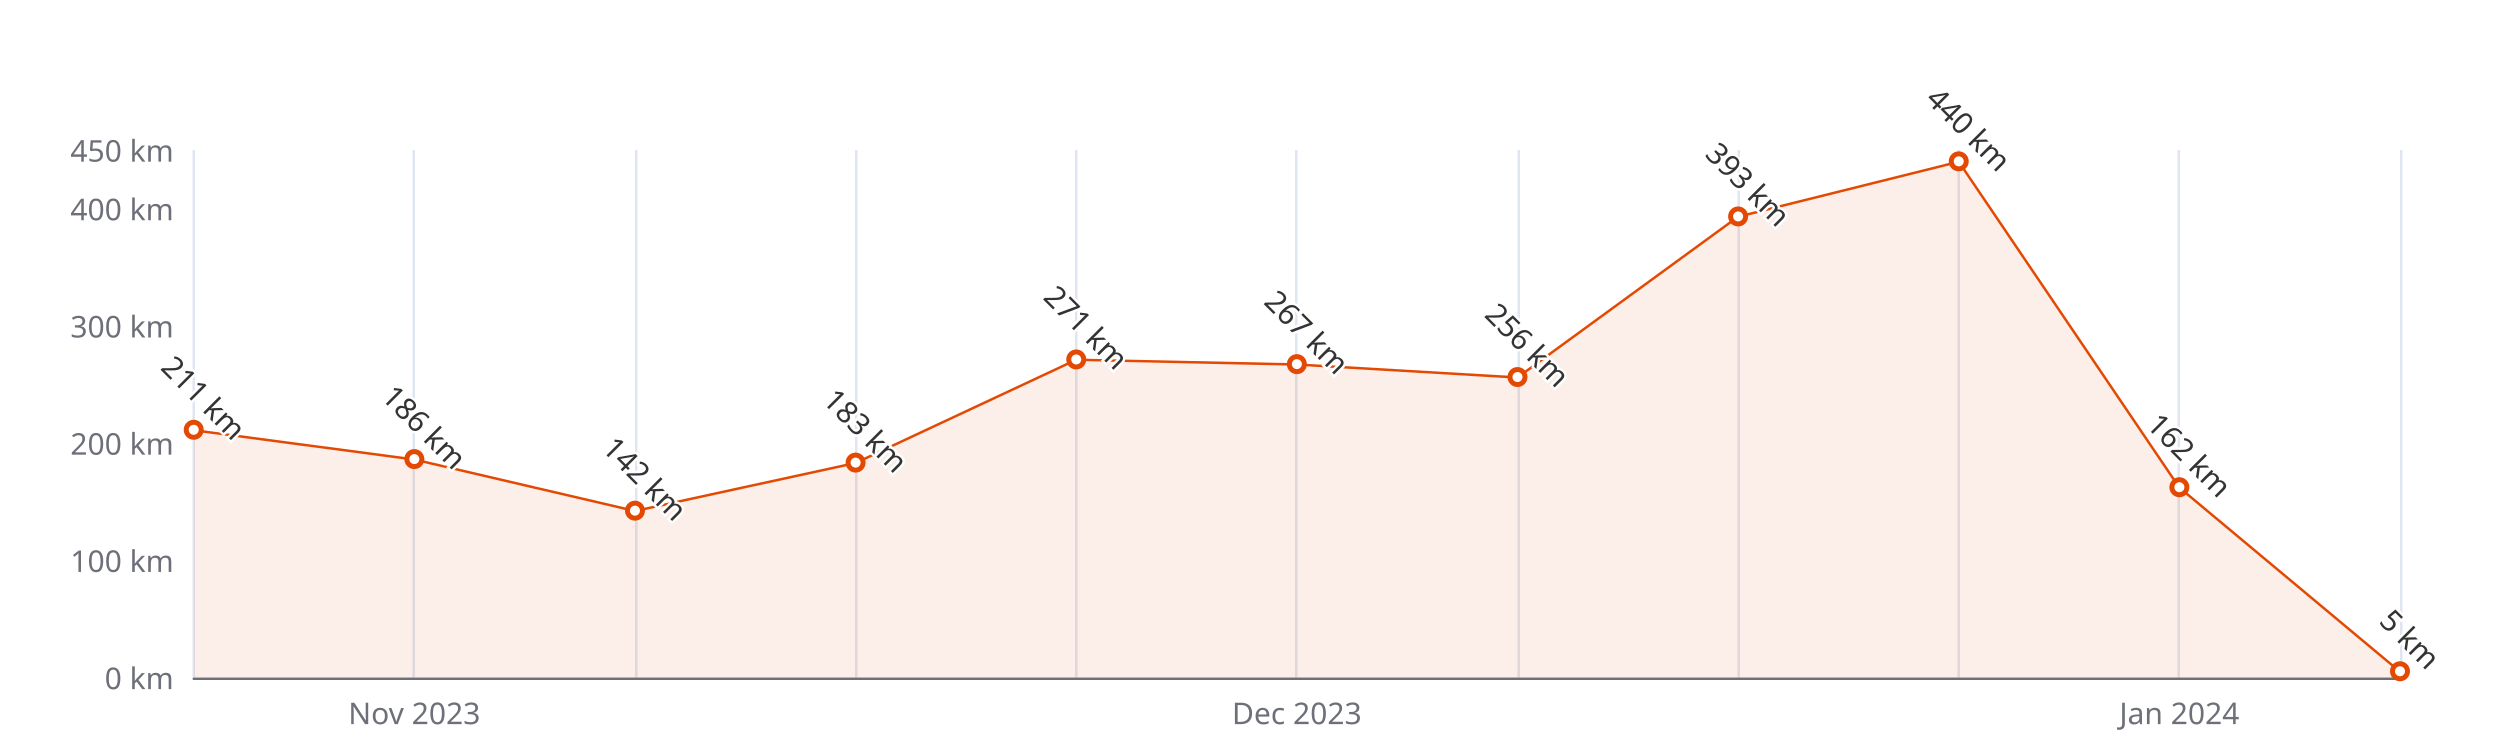
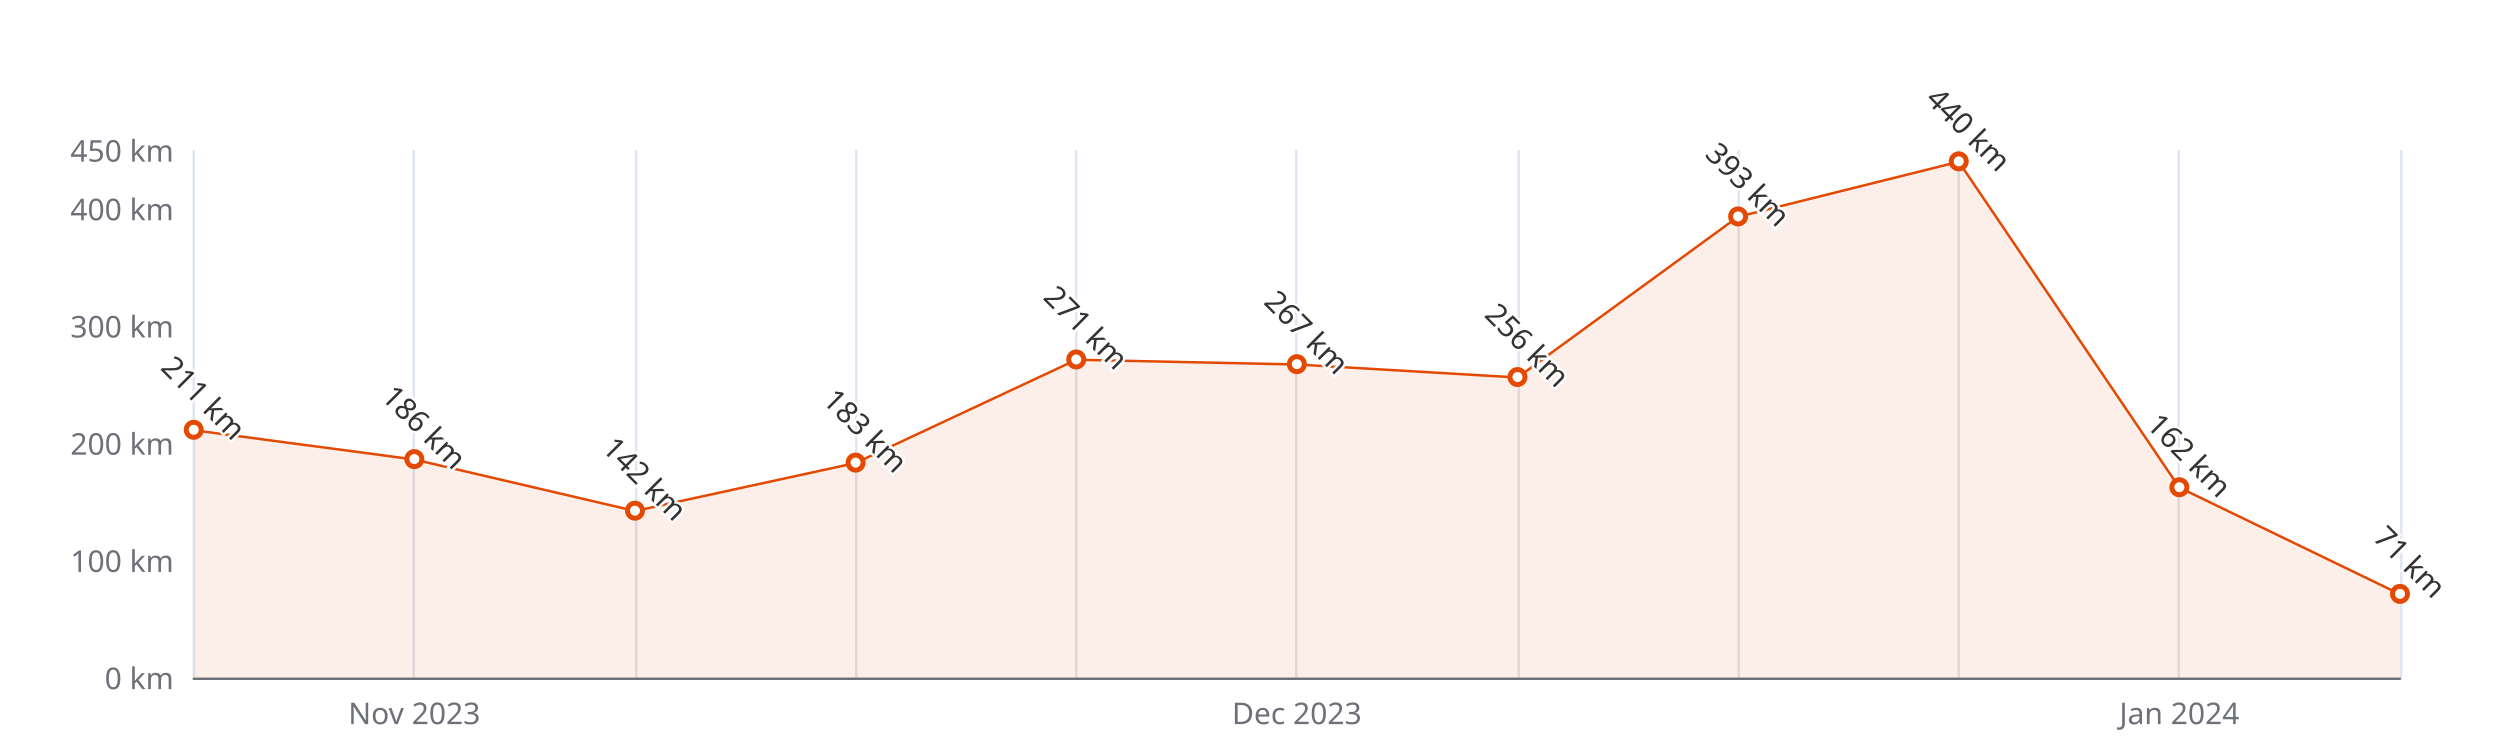
<svg xmlns="http://www.w3.org/2000/svg" width="1000" height="300" version="1.1" baseProfile="full" viewBox="0 0 1000 300">
  <rect width="1000" height="300" x="0" y="0" id="0" fill="#ffffff" />
  <path d="M77.5 60L77.5 271" fill="none" stroke="#E0E6F1" />
  <path d="M165.5 60L165.5 271" fill="none" stroke="#E0E6F1" />
  <path d="M254.5 60L254.5 271" fill="none" stroke="#E0E6F1" />
  <path d="M342.5 60L342.5 271" fill="none" stroke="#E0E6F1" />
  <path d="M430.5 60L430.5 271" fill="none" stroke="#E0E6F1" />
  <path d="M518.5 60L518.5 271" fill="none" stroke="#E0E6F1" />
  <path d="M607.5 60L607.5 271" fill="none" stroke="#E0E6F1" />
  <path d="M695.5 60L695.5 271" fill="none" stroke="#E0E6F1" />
  <path d="M783.5 60L783.5 271" fill="none" stroke="#E0E6F1" />
  <path d="M871.5 60L871.5 271" fill="none" stroke="#E0E6F1" />
  <path d="M960.5 60L960.5 271" fill="none" stroke="#E0E6F1" />
  <path d="M77.5 271.5L960 271.5" fill="none" stroke="#6E7079" stroke-linecap="round" />
  <text dominant-baseline="central" text-anchor="end" style="font-size:12px;font-family:sans-serif;" xml:space="preserve" transform="translate(69.48 271)" fill="#6E7079">0 km</text>
  <text dominant-baseline="central" text-anchor="end" style="font-size:12px;font-family:sans-serif;" xml:space="preserve" transform="translate(69.48 224.1111)" fill="#6E7079">100 km</text>
  <text dominant-baseline="central" text-anchor="end" style="font-size:12px;font-family:sans-serif;" xml:space="preserve" transform="translate(69.48 177.2222)" fill="#6E7079">200 km</text>
  <text dominant-baseline="central" text-anchor="end" style="font-size:12px;font-family:sans-serif;" xml:space="preserve" transform="translate(69.48 130.3333)" fill="#6E7079">300 km</text>
  <text dominant-baseline="central" text-anchor="end" style="font-size:12px;font-family:sans-serif;" xml:space="preserve" transform="translate(69.48 83.4444)" fill="#6E7079">400 km</text>
  <text dominant-baseline="central" text-anchor="end" style="font-size:12px;font-family:sans-serif;" xml:space="preserve" transform="translate(69.48 60)" fill="#6E7079">450 km</text>
  <text dominant-baseline="central" text-anchor="middle" style="font-size:12px;font-family:sans-serif;" xml:space="preserve" y="6" transform="translate(165.732 279)" fill="#6E7079">Nov 2023</text>
  <text dominant-baseline="central" text-anchor="middle" style="font-size:12px;font-family:sans-serif;" xml:space="preserve" y="6" transform="translate(518.74 279)" fill="#6E7079">Dec 2023</text>
  <text dominant-baseline="central" text-anchor="middle" style="font-size:12px;font-family:sans-serif;" xml:space="preserve" y="6" transform="translate(871.748 279)" fill="#6E7079">Jan 2024</text>
  <g clip-path="url(#zr5-c0)">
-     <path d="M77.5 172.1L165.7 183.8L254 204.4L342.2 185.2L430.5 143.9L518.7 145.8L607 151L695.2 86.7L783.5 64.7L871.7 195L960 268.7L960 271L871.7 271L783.5 271L695.2 271L607 271L518.7 271L430.5 271L342.2 271L254 271L165.7 271L77.5 271Z" fill="rgb(227,73,2)" fill-opacity="0.09" />
-     <path d="M77.5 172.1L165.7 183.8L254 204.4L342.2 185.2L430.5 143.9L518.7 145.8L607 151L695.2 86.7L783.5 64.7L871.7 195L960 268.7" fill="none" stroke="#E34902" stroke-linejoin="bevel" />
+     <path d="M77.5 172.1L165.7 183.8L254 204.4L342.2 185.2L430.5 143.9L518.7 145.8L607 151L695.2 86.7L783.5 64.7L871.7 195L960 237.7L960 271L871.7 271L783.5 271L695.2 271L607 271L518.7 271L430.5 271L342.2 271L254 271L165.7 271L77.5 271Z" fill="rgb(227,73,2)" fill-opacity="0.09" />
+     <path d="M77.5 172.1L165.7 183.8L254 204.4L342.2 185.2L430.5 143.9L518.7 145.8L607 151L695.2 86.7L783.5 64.7L871.7 195L960 237.7" fill="none" stroke="#E34902" stroke-linejoin="bevel" />
  </g>
  <path d="M1 0A1 1 0 1 1 1 -0.1A1 1 0 0 1 1 0" transform="matrix(3,0,0,3,77.48,172.0644)" fill="#fff" stroke="#E34902" stroke-width="0.667" />
  <path d="M1 0A1 1 0 1 1 1 -0.1A1 1 0 0 1 1 0" transform="matrix(3,0,0,3,165.732,183.7867)" fill="#fff" stroke="#E34902" stroke-width="0.667" />
  <path d="M1 0A1 1 0 1 1 1 -0.1A1 1 0 0 1 1 0" transform="matrix(3,0,0,3,253.984,204.4178)" fill="#fff" stroke="#E34902" stroke-width="0.667" />
  <path d="M1 0A1 1 0 1 1 1 -0.1A1 1 0 0 1 1 0" transform="matrix(3,0,0,3,342.236,185.1933)" fill="#fff" stroke="#E34902" stroke-width="0.667" />
  <path d="M1 0A1 1 0 1 1 1 -0.1A1 1 0 0 1 1 0" transform="matrix(3,0,0,3,430.488,143.9311)" fill="#fff" stroke="#E34902" stroke-width="0.667" />
  <path d="M1 0A1 1 0 1 1 1 -0.1A1 1 0 0 1 1 0" transform="matrix(3,0,0,3,518.74,145.8067)" fill="#fff" stroke="#E34902" stroke-width="0.667" />
  <path d="M1 0A1 1 0 1 1 1 -0.1A1 1 0 0 1 1 0" transform="matrix(3,0,0,3,606.992,150.9644)" fill="#fff" stroke="#E34902" stroke-width="0.667" />
  <path d="M1 0A1 1 0 1 1 1 -0.1A1 1 0 0 1 1 0" transform="matrix(3,0,0,3,695.244,86.7267)" fill="#fff" stroke="#E34902" stroke-width="0.667" />
  <path d="M1 0A1 1 0 1 1 1 -0.1A1 1 0 0 1 1 0" transform="matrix(3,0,0,3,783.496,64.6889)" fill="#fff" stroke="#E34902" stroke-width="0.667" />
  <path d="M1 0A1 1 0 1 1 1 -0.1A1 1 0 0 1 1 0" transform="matrix(3,0,0,3,871.748,195.04)" fill="#fff" stroke="#E34902" stroke-width="0.667" />
-   <path d="M1 0A1 1 0 1 1 1 -0.1A1 1 0 0 1 1 0" transform="matrix(3,0,0,3,960,268.6555)" fill="#fff" stroke="#E34902" stroke-width="0.667" />
+   <path d="M1 0A1 1 0 1 1 1 -0.1A1 1 0 0 1 1 0" transform="matrix(3,0,0,3,960,237.7089)" fill="#fff" stroke="#E34902" stroke-width="0.667" />
  <text dominant-baseline="central" text-anchor="middle" style="font-size:12px;font-family:sans-serif;" xml:space="preserve" y="-6" transform="matrix(0.707,0.707,-0.707,0.707,77.48,163.0644)" fill="#333" stroke="rgb(255,255,255)" stroke-width="2" paint-order="stroke" stroke-miterlimit="2">211 km</text>
  <text dominant-baseline="central" text-anchor="middle" style="font-size:12px;font-family:sans-serif;" xml:space="preserve" y="-6" transform="matrix(0.707,0.707,-0.707,0.707,165.732,174.7867)" fill="#333" stroke="rgb(255,255,255)" stroke-width="2" paint-order="stroke" stroke-miterlimit="2">186 km</text>
  <text dominant-baseline="central" text-anchor="middle" style="font-size:12px;font-family:sans-serif;" xml:space="preserve" y="-6" transform="matrix(0.707,0.707,-0.707,0.707,253.984,195.4178)" fill="#333" stroke="rgb(255,255,255)" stroke-width="2" paint-order="stroke" stroke-miterlimit="2">142 km</text>
  <text dominant-baseline="central" text-anchor="middle" style="font-size:12px;font-family:sans-serif;" xml:space="preserve" y="-6" transform="matrix(0.707,0.707,-0.707,0.707,342.236,176.1933)" fill="#333" stroke="rgb(255,255,255)" stroke-width="2" paint-order="stroke" stroke-miterlimit="2">183 km</text>
  <text dominant-baseline="central" text-anchor="middle" style="font-size:12px;font-family:sans-serif;" xml:space="preserve" y="-6" transform="matrix(0.707,0.707,-0.707,0.707,430.488,134.9311)" fill="#333" stroke="rgb(255,255,255)" stroke-width="2" paint-order="stroke" stroke-miterlimit="2">271 km</text>
  <text dominant-baseline="central" text-anchor="middle" style="font-size:12px;font-family:sans-serif;" xml:space="preserve" y="-6" transform="matrix(0.707,0.707,-0.707,0.707,518.74,136.8067)" fill="#333" stroke="rgb(255,255,255)" stroke-width="2" paint-order="stroke" stroke-miterlimit="2">267 km</text>
  <text dominant-baseline="central" text-anchor="middle" style="font-size:12px;font-family:sans-serif;" xml:space="preserve" y="-6" transform="matrix(0.707,0.707,-0.707,0.707,606.992,141.9644)" fill="#333" stroke="rgb(255,255,255)" stroke-width="2" paint-order="stroke" stroke-miterlimit="2">256 km</text>
  <text dominant-baseline="central" text-anchor="middle" style="font-size:12px;font-family:sans-serif;" xml:space="preserve" y="-6" transform="matrix(0.707,0.707,-0.707,0.707,695.244,77.7267)" fill="#333" stroke="rgb(255,255,255)" stroke-width="2" paint-order="stroke" stroke-miterlimit="2">393 km</text>
  <text dominant-baseline="central" text-anchor="middle" style="font-size:12px;font-family:sans-serif;" xml:space="preserve" y="-6" transform="matrix(0.707,0.707,-0.707,0.707,783.496,55.6889)" fill="#333" stroke="rgb(255,255,255)" stroke-width="2" paint-order="stroke" stroke-miterlimit="2">440 km</text>
  <text dominant-baseline="central" text-anchor="middle" style="font-size:12px;font-family:sans-serif;" xml:space="preserve" y="-6" transform="matrix(0.707,0.707,-0.707,0.707,871.748,186.04)" fill="#333" stroke="rgb(255,255,255)" stroke-width="2" paint-order="stroke" stroke-miterlimit="2">162 km</text>
-   <text dominant-baseline="central" text-anchor="middle" style="font-size:12px;font-family:sans-serif;" xml:space="preserve" y="-6" transform="matrix(0.707,0.707,-0.707,0.707,960,259.6555)" fill="#333" stroke="rgb(255,255,255)" stroke-width="2" paint-order="stroke" stroke-miterlimit="2">5 km</text>
+   <text dominant-baseline="central" text-anchor="middle" style="font-size:12px;font-family:sans-serif;" xml:space="preserve" y="-6" transform="matrix(0.707,0.707,-0.707,0.707,960,228.7089)" fill="#333" stroke="rgb(255,255,255)" stroke-width="2" paint-order="stroke" stroke-miterlimit="2">71 km</text>
  <defs>
    <clipPath id="zr5-c0">
      <path d="M76 59.5l884 0l0 212l-884 0Z" fill="#000" />
    </clipPath>
  </defs>
</svg>
